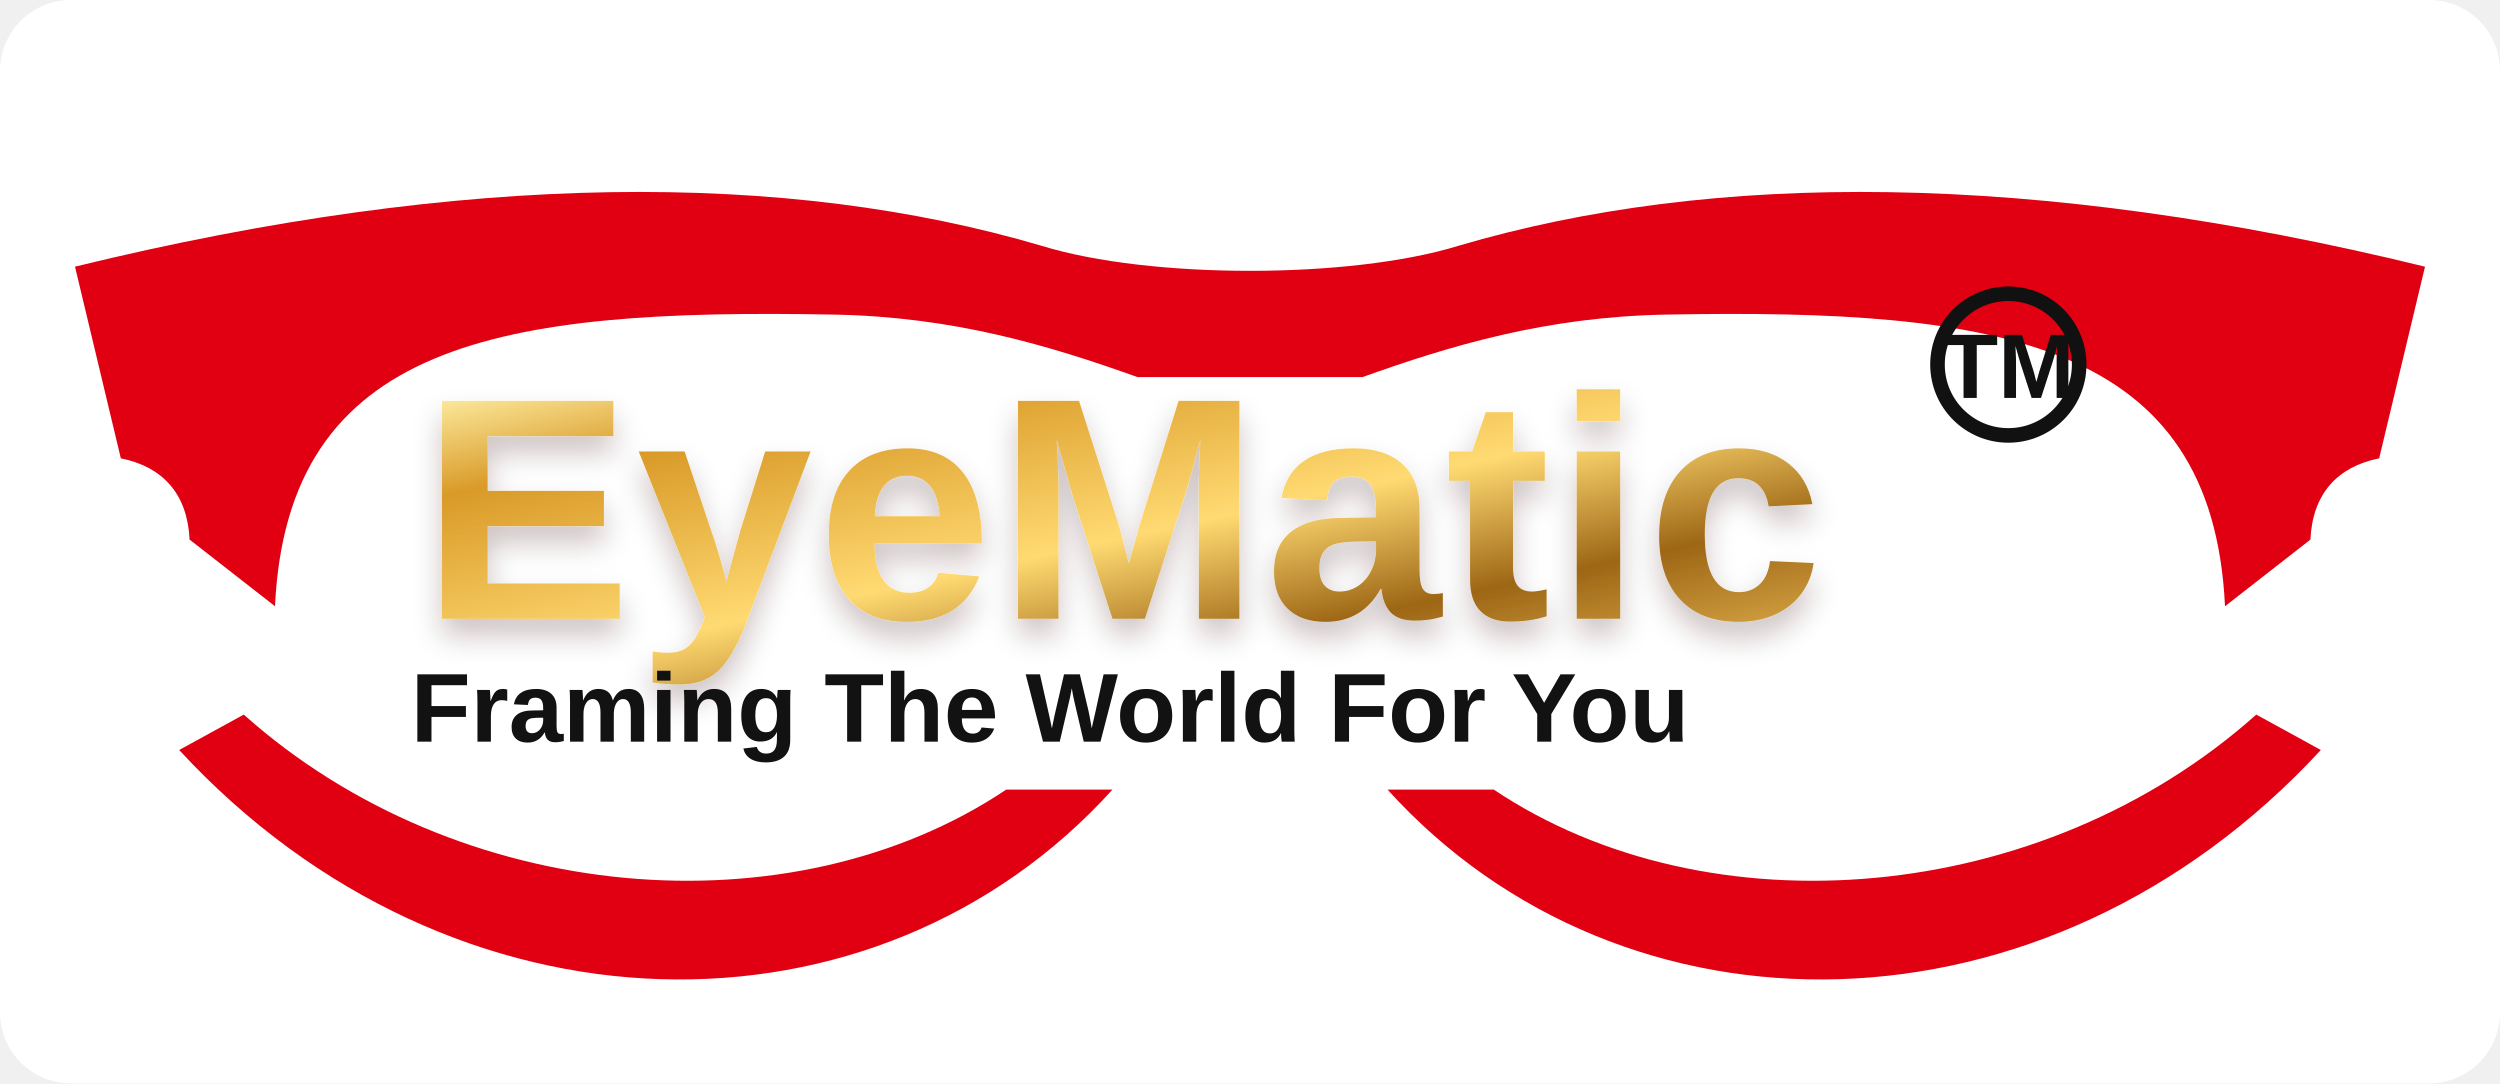
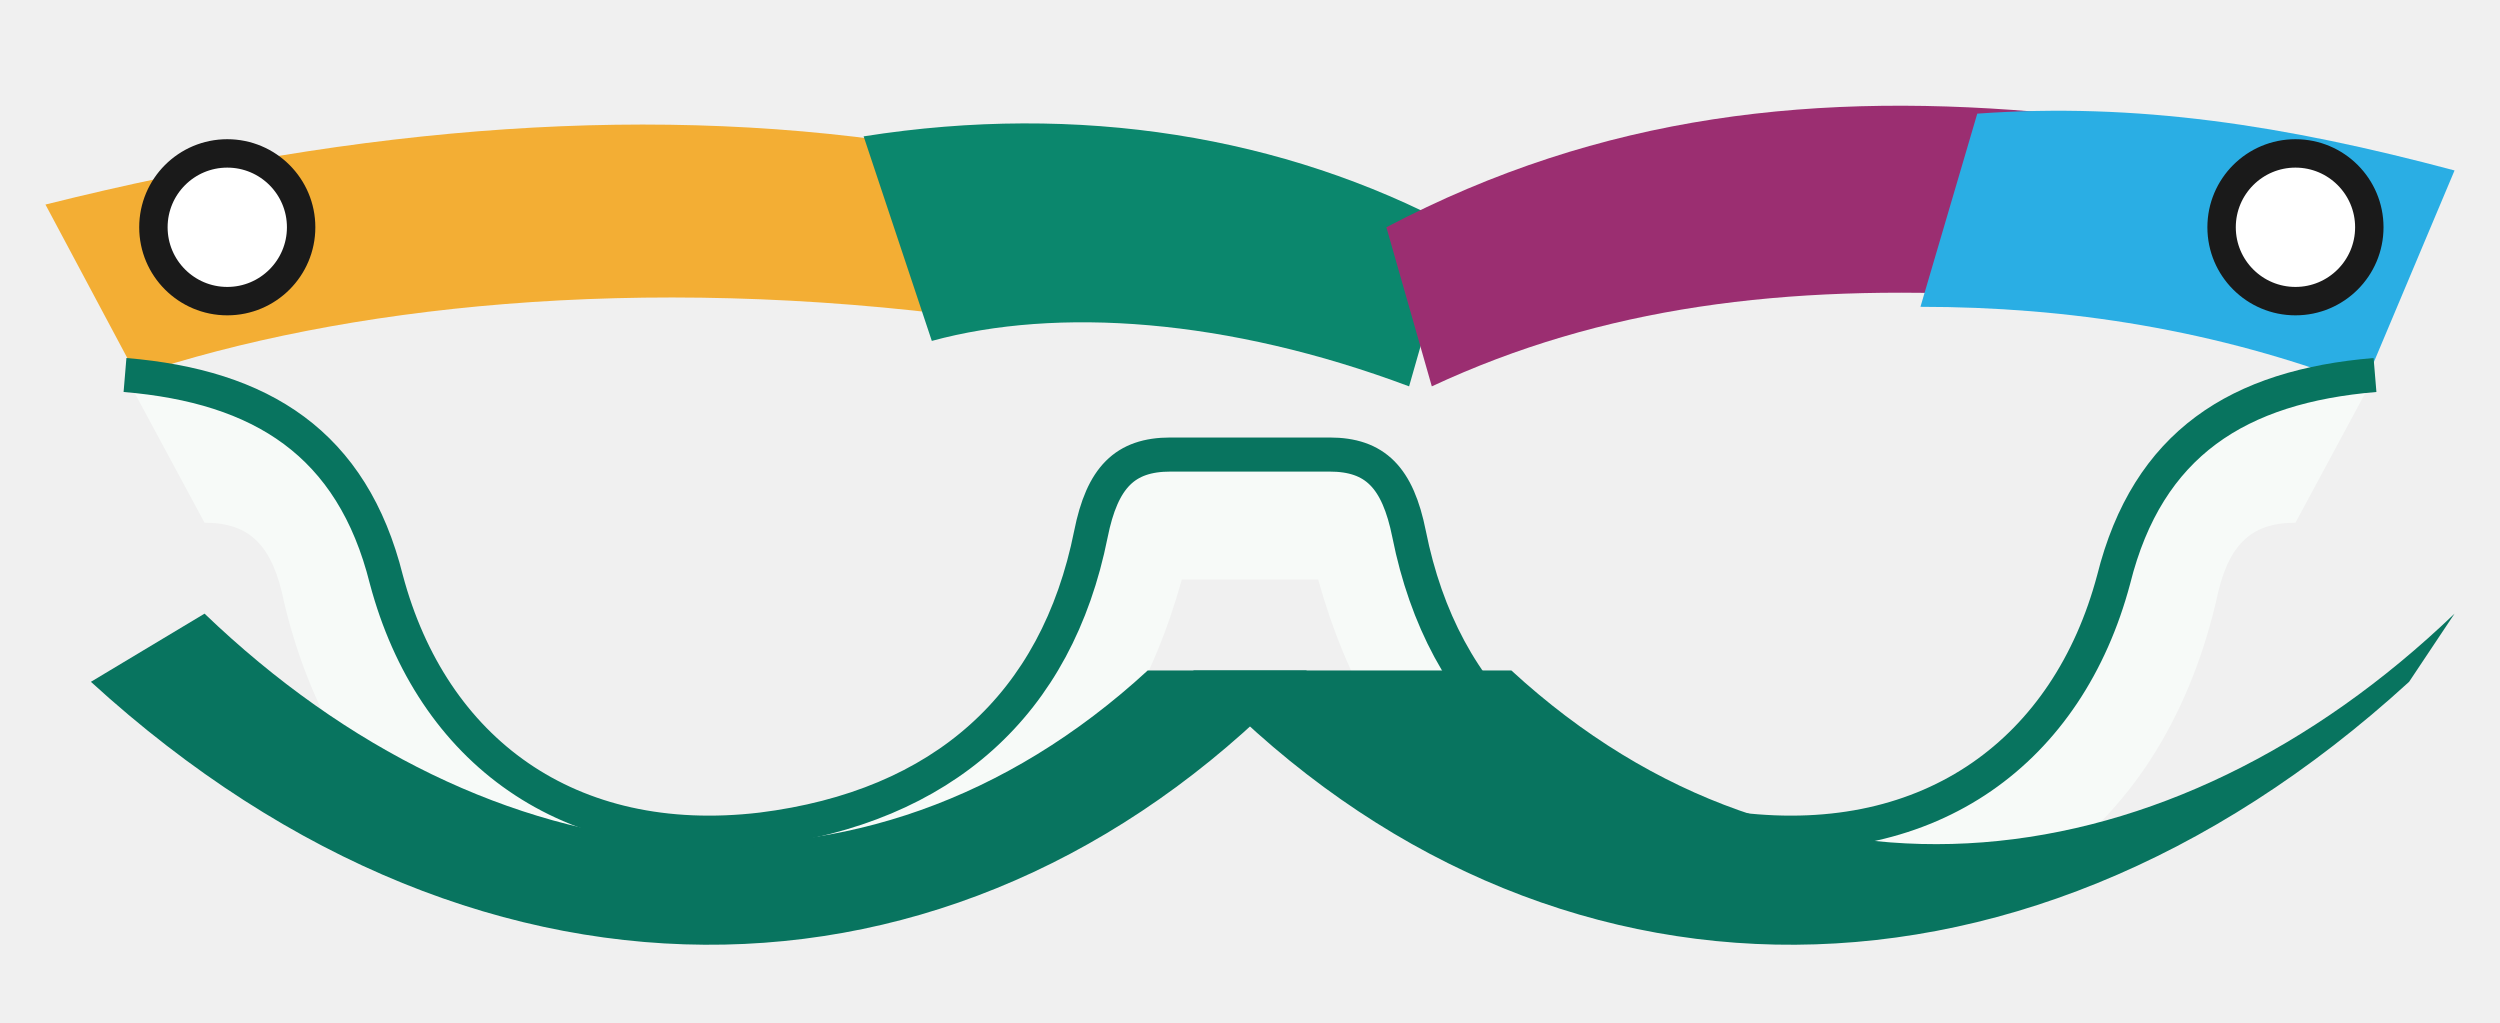
- <svg xmlns="http://www.w3.org/2000/svg" viewBox="0 0 1200 520" role="img" aria-labelledby="title desc">
-   <defs>
-     <linearGradient id="gold" x1="0" x2="1" y1="0" y2="1">
-       <stop offset="0" stop-color="#fff0a7" />
-       <stop offset="0.18" stop-color="#d99a28" />
-       <stop offset="0.5" stop-color="#ffda72" />
-       <stop offset="0.72" stop-color="#9d6615" />
-       <stop offset="1" stop-color="#f4c45d" />
-     </linearGradient>
-     <filter id="goldShadow" x="-8%" y="-10%" width="116%" height="130%">
-       <feDropShadow dx="0" dy="8" stdDeviation="7" flood-color="#2f1a03" flood-opacity="0.24" />
-     </filter>
-   </defs>
-   <rect width="1200" height="520" rx="34" fill="#ffffff" />
-   <path d="M36 128 C224 82 378 82 500 118 C552 134 648 134 700 118 C822 82 976 82 1164 128 L1142 220 C1122 224 1110 237 1109 259 L1068 291 C1062 164 960 148 800 151 C742 152 696 166 654 181 L546 181 C504 166 458 152 400 151 C240 148 138 164 132 291 L91 259 C90 237 78 224 58 220 Z" fill="#e00012" />
-   <path d="M117 343 C220 435 380 448 483 379 L534 379 C421 504 218 503 86 360 Z" fill="#e00012" />
-   <path d="M666 379 L717 379 C820 448 980 435 1083 343 L1114 360 C982 503 779 504 666 379 Z" fill="#e00012" />
-   <g filter="url(#goldShadow)">
-     <text x="202" y="297" font-family="Arial Black, Arial, sans-serif" font-size="152" font-weight="900" letter-spacing="2" fill="url(#gold)">EyeMatic</text>
-   </g>
-   <text x="504" y="356" text-anchor="middle" font-family="Arial, sans-serif" font-size="47" font-weight="900" fill="#121212">Framing The World For You</text>
-   <circle cx="964" cy="175" r="34" fill="none" stroke="#111111" stroke-width="7" />
-   <text x="964" y="191" text-anchor="middle" font-family="Arial, sans-serif" font-size="44" font-weight="700" fill="#111111">TM</text>
+ <svg xmlns="http://www.w3.org/2000/svg" viewBox="0 0 220 90" role="img" aria-labelledby="title desc">
+   <path d="M4 18 C32 11 58 9 82 13 L86 28 C56 24 30 27 12 33 Z" fill="#f3ae34" />
+   <path d="M76 12 C95 9 113 12 128 20 L124 34 C108 28 93 27 82 30 Z" fill="#0b876d" />
+   <path d="M122 20 C141 10 160 8 181 10 L176 26 C157 25 141 27 126 34 Z" fill="#9b2e71" />
+   <path d="M174 10 C188 9 201 11 216 15 L208 34 C195 29 182 27 169 27 Z" fill="#2aaee4" />
+   <path d="M11 33 C23 34 31 39 34 51 C38 66 50 75 67 73 C83 71 93 62 96 47 C97 42 99 40 103 40 L117 40 C121 40 123 42 124 47 C127 62 137 71 153 73 C170 75 182 66 186 51 C189 39 197 34 209 33 L202 46 C198 46 196 48 195 53 C190 74 174 85 152 82 C133 80 121 69 116 51 L104 51 C99 69 87 80 68 82 C46 85 30 74 25 53 C24 48 22 46 18 46 Z" fill="#f7faf8" />
+   <path d="M18 54 C43 78 76 82 101 59 L115 59 C86 90 43 92 8 60 Z" fill="#08745f" />
+   <path d="M119 59 L133 59 C158 82 191 78 216 54 L212 60 C177 92 134 90 105 59 Z" fill="#08745f" />
+   <path d="M11 33 C23 34 31 39 34 51 C38 66 50 75 67 73 C83 71 93 62 96 47 C97 42 99 40 103 40 L117 40 C121 40 123 42 124 47 C127 62 137 71 153 73 C170 75 182 66 186 51 C189 39 197 34 209 33" fill="none" stroke="#08745f" stroke-width="3" />
+   <circle cx="20" cy="20" r="6.5" fill="#ffffff" stroke="#1a1a1a" stroke-width="2.5" />
+   <circle cx="202" cy="20" r="6.5" fill="#ffffff" stroke="#1a1a1a" stroke-width="2.5" />
</svg>
